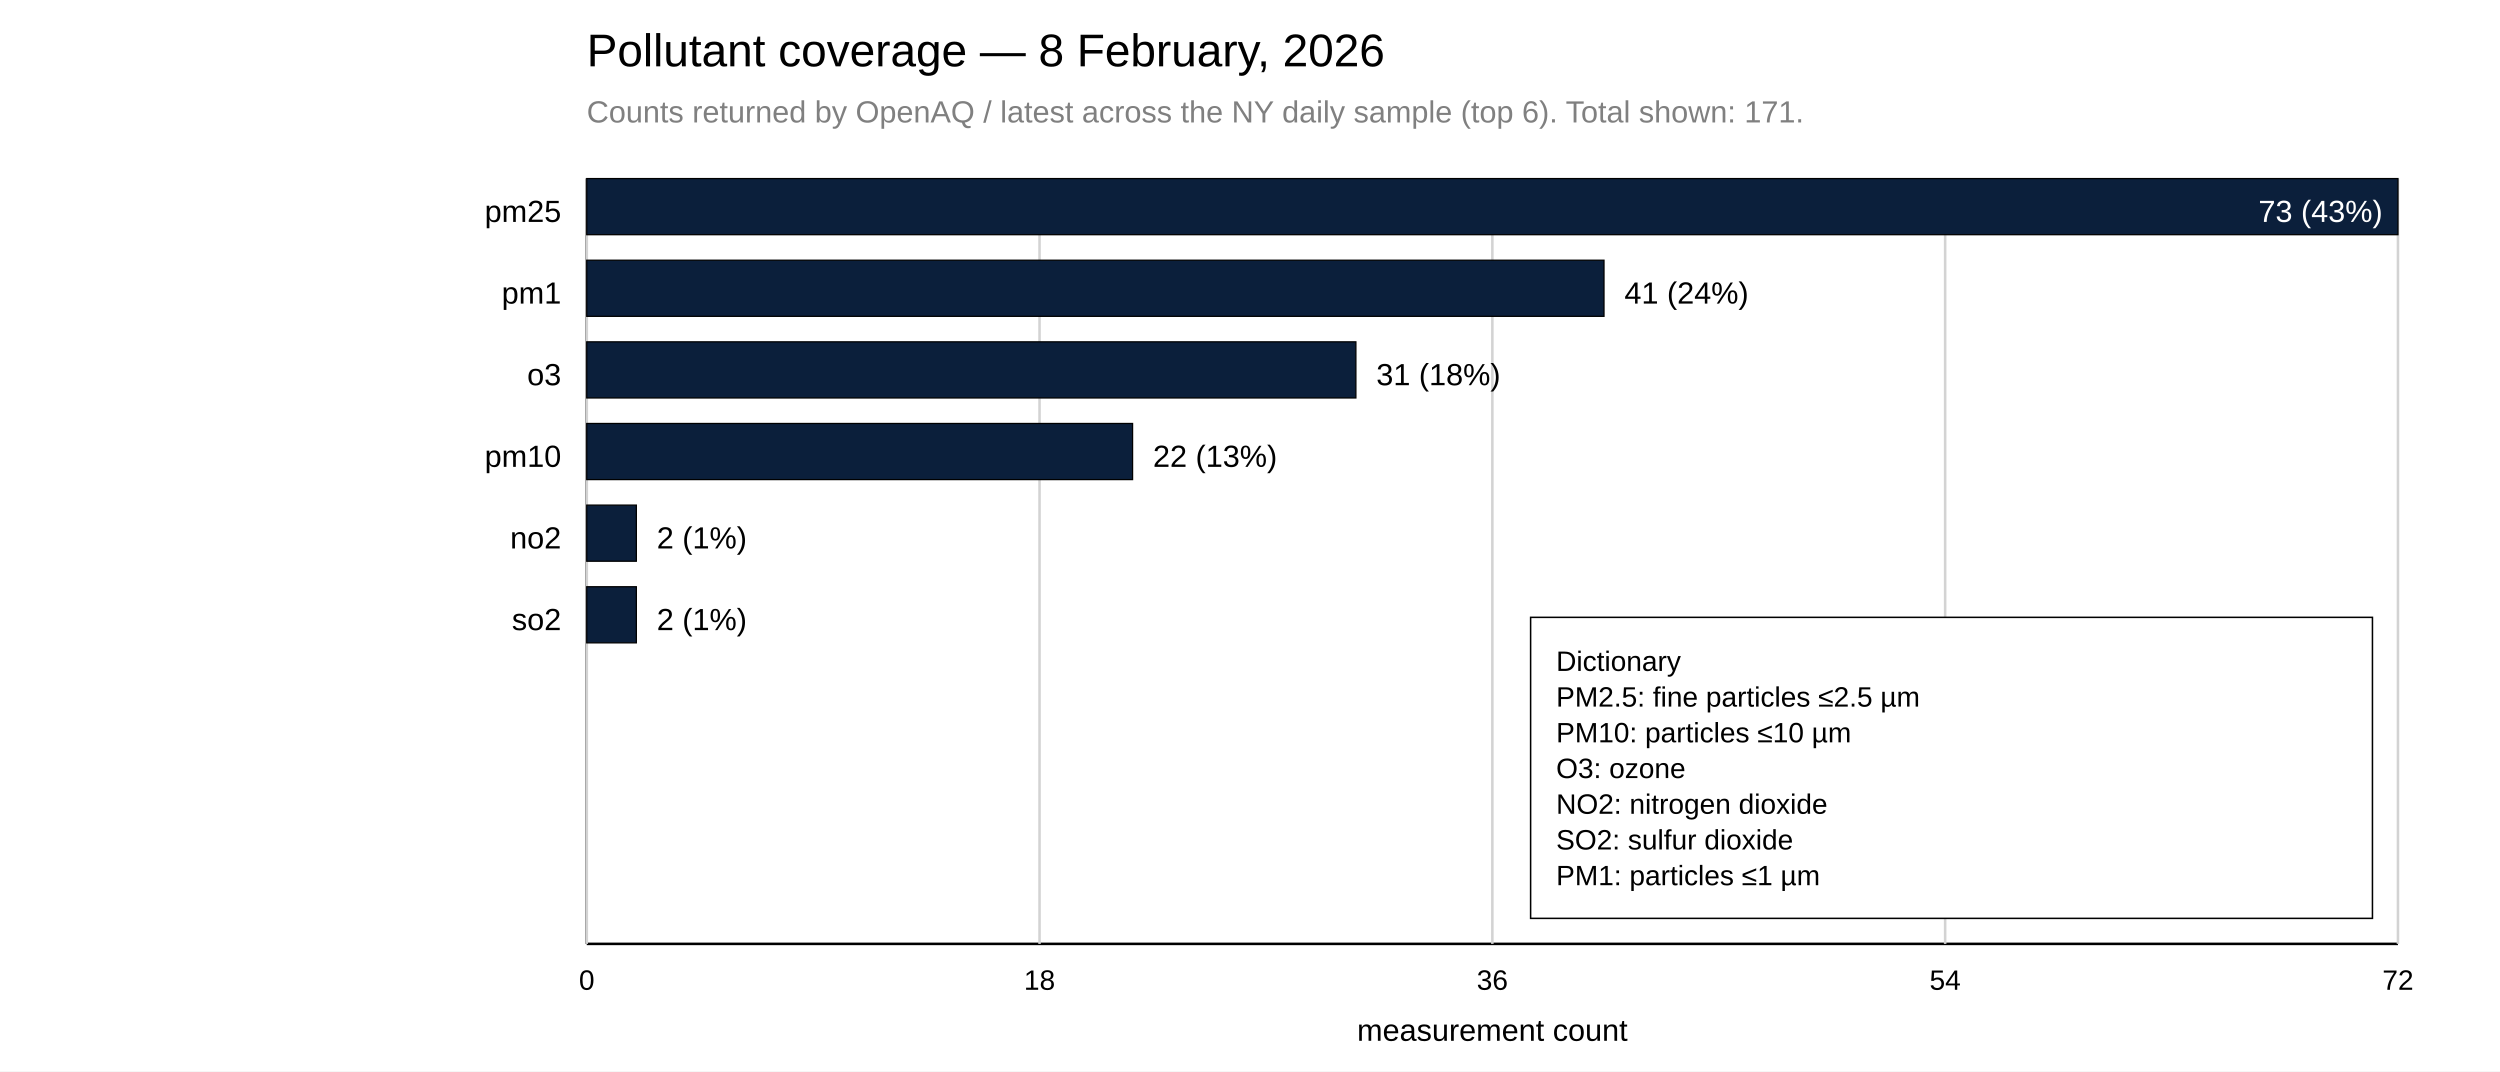
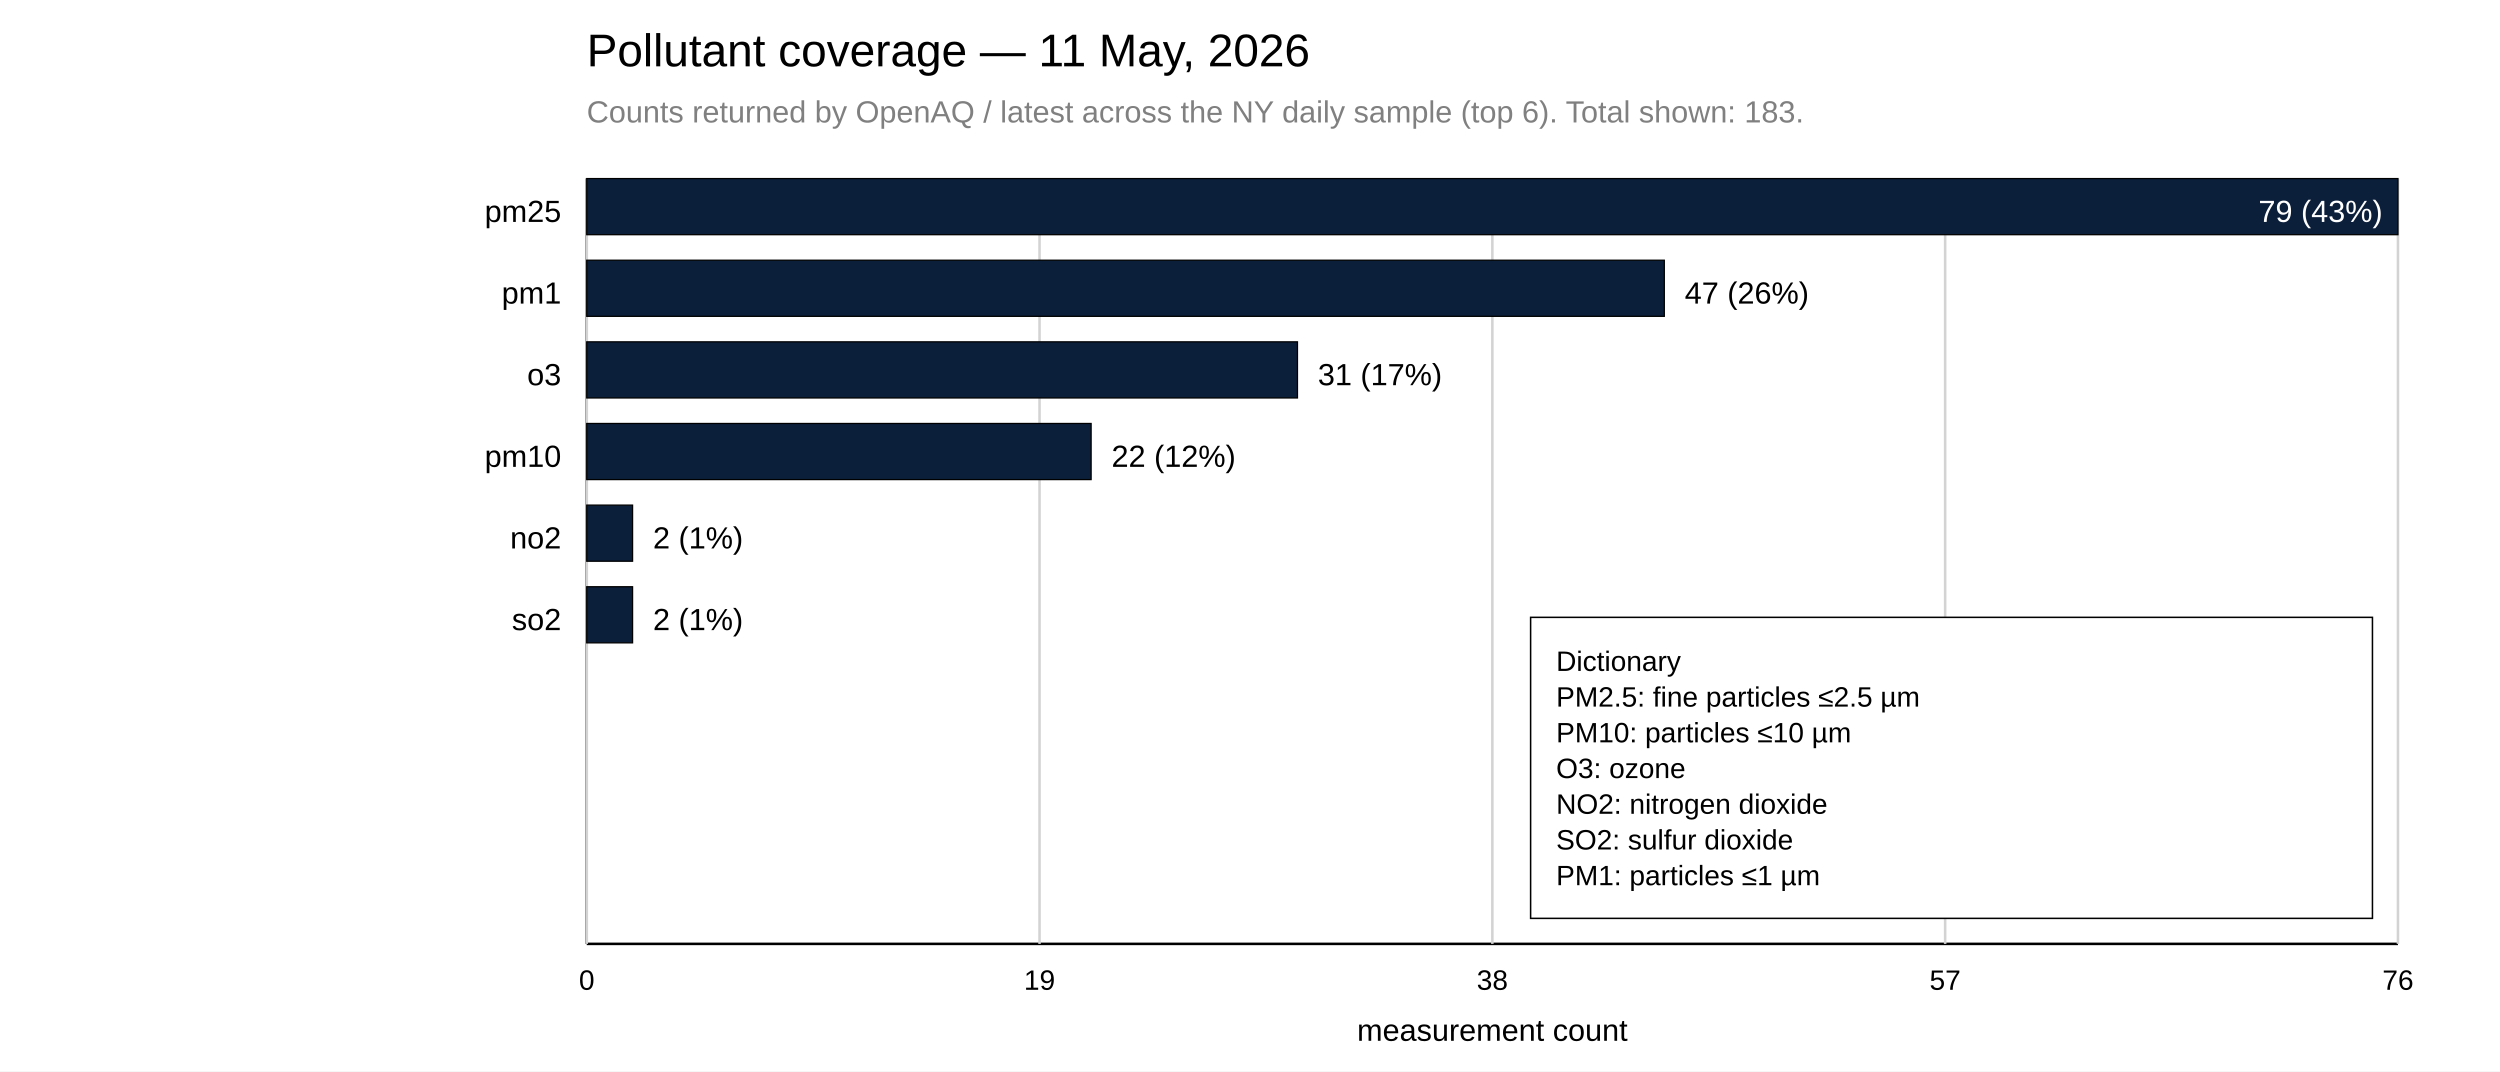
<svg xmlns="http://www.w3.org/2000/svg" width="980" height="420">
  <rect x="0" y="0" width="980" height="420" fill="white" />
-   <text x="230" y="26" font-family="Arial, sans-serif" font-size="18">Pollutant coverage — 8 February, 2026</text>
-   <text x="230" y="48" font-family="Arial, sans-serif" font-size="12" fill="gray">Counts returned by OpenAQ / latest across the NY daily sample (top 6). Total shown: 171.</text>
+   <text x="230" y="26" font-family="Arial, sans-serif" font-size="18">Pollutant coverage — 11 May, 2026</text>
+   <text x="230" y="48" font-family="Arial, sans-serif" font-size="12" fill="gray">Counts returned by OpenAQ / latest across the NY daily sample (top 6). Total shown: 183.</text>
  <line x1="230" y1="70" x2="230" y2="370" stroke="black" />
  <line x1="230" y1="370" x2="940" y2="370" stroke="black" />
  <line x1="230.00" y1="70" x2="230.00" y2="370" stroke="lightgray" />
  <text x="230.00" y="388" font-family="Arial, sans-serif" font-size="11" text-anchor="middle">0</text>
  <line x1="407.50" y1="70" x2="407.50" y2="370" stroke="lightgray" />
-   <text x="407.50" y="388" font-family="Arial, sans-serif" font-size="11" text-anchor="middle">18</text>
+   <text x="407.50" y="388" font-family="Arial, sans-serif" font-size="11" text-anchor="middle">19</text>
  <line x1="585.00" y1="70" x2="585.00" y2="370" stroke="lightgray" />
-   <text x="585.00" y="388" font-family="Arial, sans-serif" font-size="11" text-anchor="middle">36</text>
+   <text x="585.00" y="388" font-family="Arial, sans-serif" font-size="11" text-anchor="middle">38</text>
  <line x1="762.50" y1="70" x2="762.50" y2="370" stroke="lightgray" />
-   <text x="762.50" y="388" font-family="Arial, sans-serif" font-size="11" text-anchor="middle">54</text>
+   <text x="762.50" y="388" font-family="Arial, sans-serif" font-size="11" text-anchor="middle">57</text>
  <line x1="940.00" y1="70" x2="940.00" y2="370" stroke="lightgray" />
-   <text x="940.00" y="388" font-family="Arial, sans-serif" font-size="11" text-anchor="middle">72</text>
+   <text x="940.00" y="388" font-family="Arial, sans-serif" font-size="11" text-anchor="middle">76</text>
  <text x="585.00" y="408" font-family="Arial, sans-serif" font-size="12" text-anchor="middle">measurement count</text>
  <text x="220" y="87" font-family="Arial, sans-serif" font-size="12" text-anchor="end">pm25</text>
  <rect x="230" y="70" width="710.00" height="22" fill="#0B1F3B" stroke="black" stroke-width="0.5" />
-   <text x="934.00" y="87" font-family="Arial, sans-serif" font-size="12" fill="white" text-anchor="end">73 (43%)</text>
+   <text x="934.00" y="87" font-family="Arial, sans-serif" font-size="12" fill="white" text-anchor="end">79 (43%)</text>
  <text x="220" y="119" font-family="Arial, sans-serif" font-size="12" text-anchor="end">pm1</text>
-   <rect x="230" y="102" width="398.77" height="22" fill="#0B1F3B" stroke="black" stroke-width="0.5" />
-   <text x="636.77" y="119" font-family="Arial, sans-serif" font-size="12">41 (24%)</text>
+   <rect x="230" y="102" width="422.41" height="22" fill="#0B1F3B" stroke="black" stroke-width="0.5" />
+   <text x="660.41" y="119" font-family="Arial, sans-serif" font-size="12">47 (26%)</text>
  <text x="220" y="151" font-family="Arial, sans-serif" font-size="12" text-anchor="end">o3</text>
-   <rect x="230" y="134" width="301.51" height="22" fill="#0B1F3B" stroke="black" stroke-width="0.5" />
-   <text x="539.51" y="151" font-family="Arial, sans-serif" font-size="12">31 (18%)</text>
+   <rect x="230" y="134" width="278.61" height="22" fill="#0B1F3B" stroke="black" stroke-width="0.5" />
+   <text x="516.61" y="151" font-family="Arial, sans-serif" font-size="12">31 (17%)</text>
  <text x="220" y="183" font-family="Arial, sans-serif" font-size="12" text-anchor="end">pm10</text>
-   <rect x="230" y="166" width="213.97" height="22" fill="#0B1F3B" stroke="black" stroke-width="0.5" />
-   <text x="451.97" y="183" font-family="Arial, sans-serif" font-size="12">22 (13%)</text>
+   <rect x="230" y="166" width="197.72" height="22" fill="#0B1F3B" stroke="black" stroke-width="0.5" />
+   <text x="435.72" y="183" font-family="Arial, sans-serif" font-size="12">22 (12%)</text>
  <text x="220" y="215" font-family="Arial, sans-serif" font-size="12" text-anchor="end">no2</text>
-   <rect x="230" y="198" width="19.45" height="22" fill="#0B1F3B" stroke="black" stroke-width="0.5" />
-   <text x="257.45" y="215" font-family="Arial, sans-serif" font-size="12">2 (1%)</text>
+   <rect x="230" y="198" width="17.97" height="22" fill="#0B1F3B" stroke="black" stroke-width="0.5" />
+   <text x="255.97" y="215" font-family="Arial, sans-serif" font-size="12">2 (1%)</text>
  <text x="220" y="247" font-family="Arial, sans-serif" font-size="12" text-anchor="end">so2</text>
-   <rect x="230" y="230" width="19.45" height="22" fill="#0B1F3B" stroke="black" stroke-width="0.5" />
-   <text x="257.45" y="247" font-family="Arial, sans-serif" font-size="12">2 (1%)</text>
+   <rect x="230" y="230" width="17.97" height="22" fill="#0B1F3B" stroke="black" stroke-width="0.5" />
+   <text x="255.97" y="247" font-family="Arial, sans-serif" font-size="12">2 (1%)</text>
  <rect x="600.00" y="242.00" width="330" height="118" fill="white" stroke="black" stroke-width="0.6" />
  <text x="610.00" y="263.00" font-family="Arial, sans-serif" font-size="11" fill="black">
    <tspan x="610.00" dy="0">Dictionary</tspan>
    <tspan x="610.00" dy="14">PM2.5: fine particles ≤2.5 µm</tspan>
    <tspan x="610.00" dy="14">PM10: particles ≤10 µm</tspan>
    <tspan x="610.00" dy="14">O3: ozone</tspan>
    <tspan x="610.00" dy="14">NO2: nitrogen dioxide</tspan>
    <tspan x="610.00" dy="14">SO2: sulfur dioxide</tspan>
    <tspan x="610.00" dy="14">PM1: particles ≤1 µm</tspan>
  </text>
</svg>
